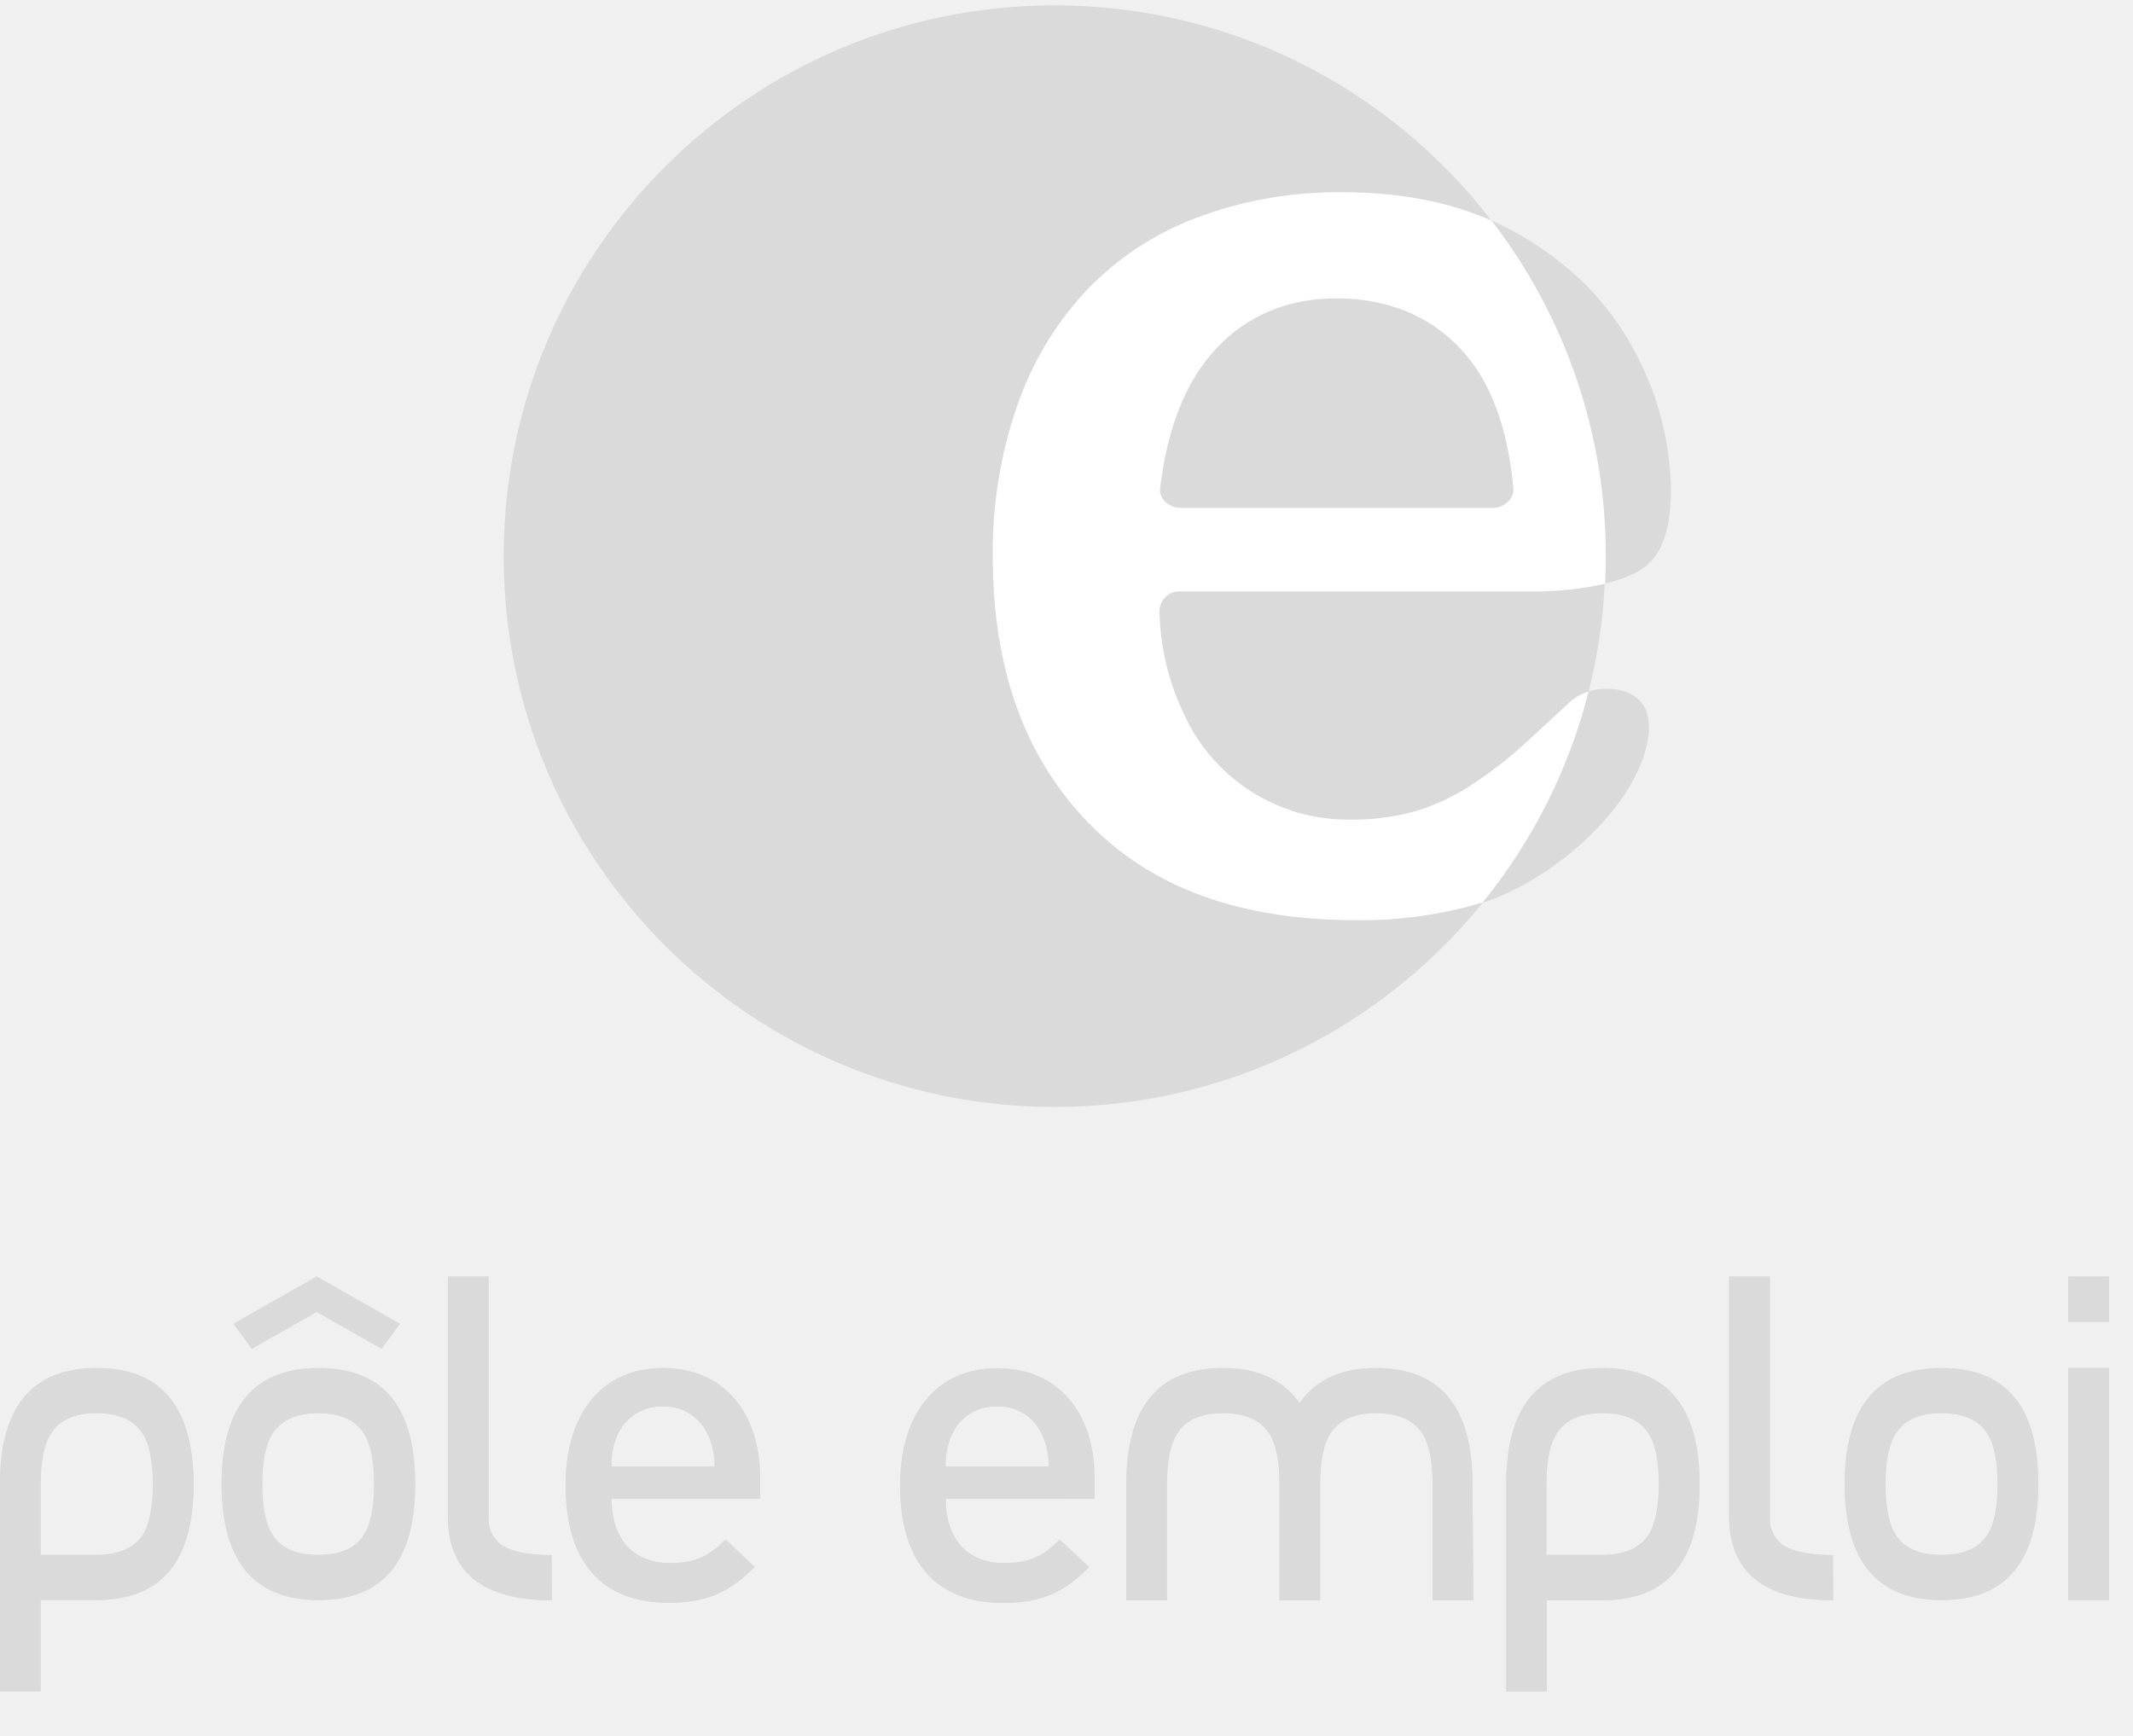
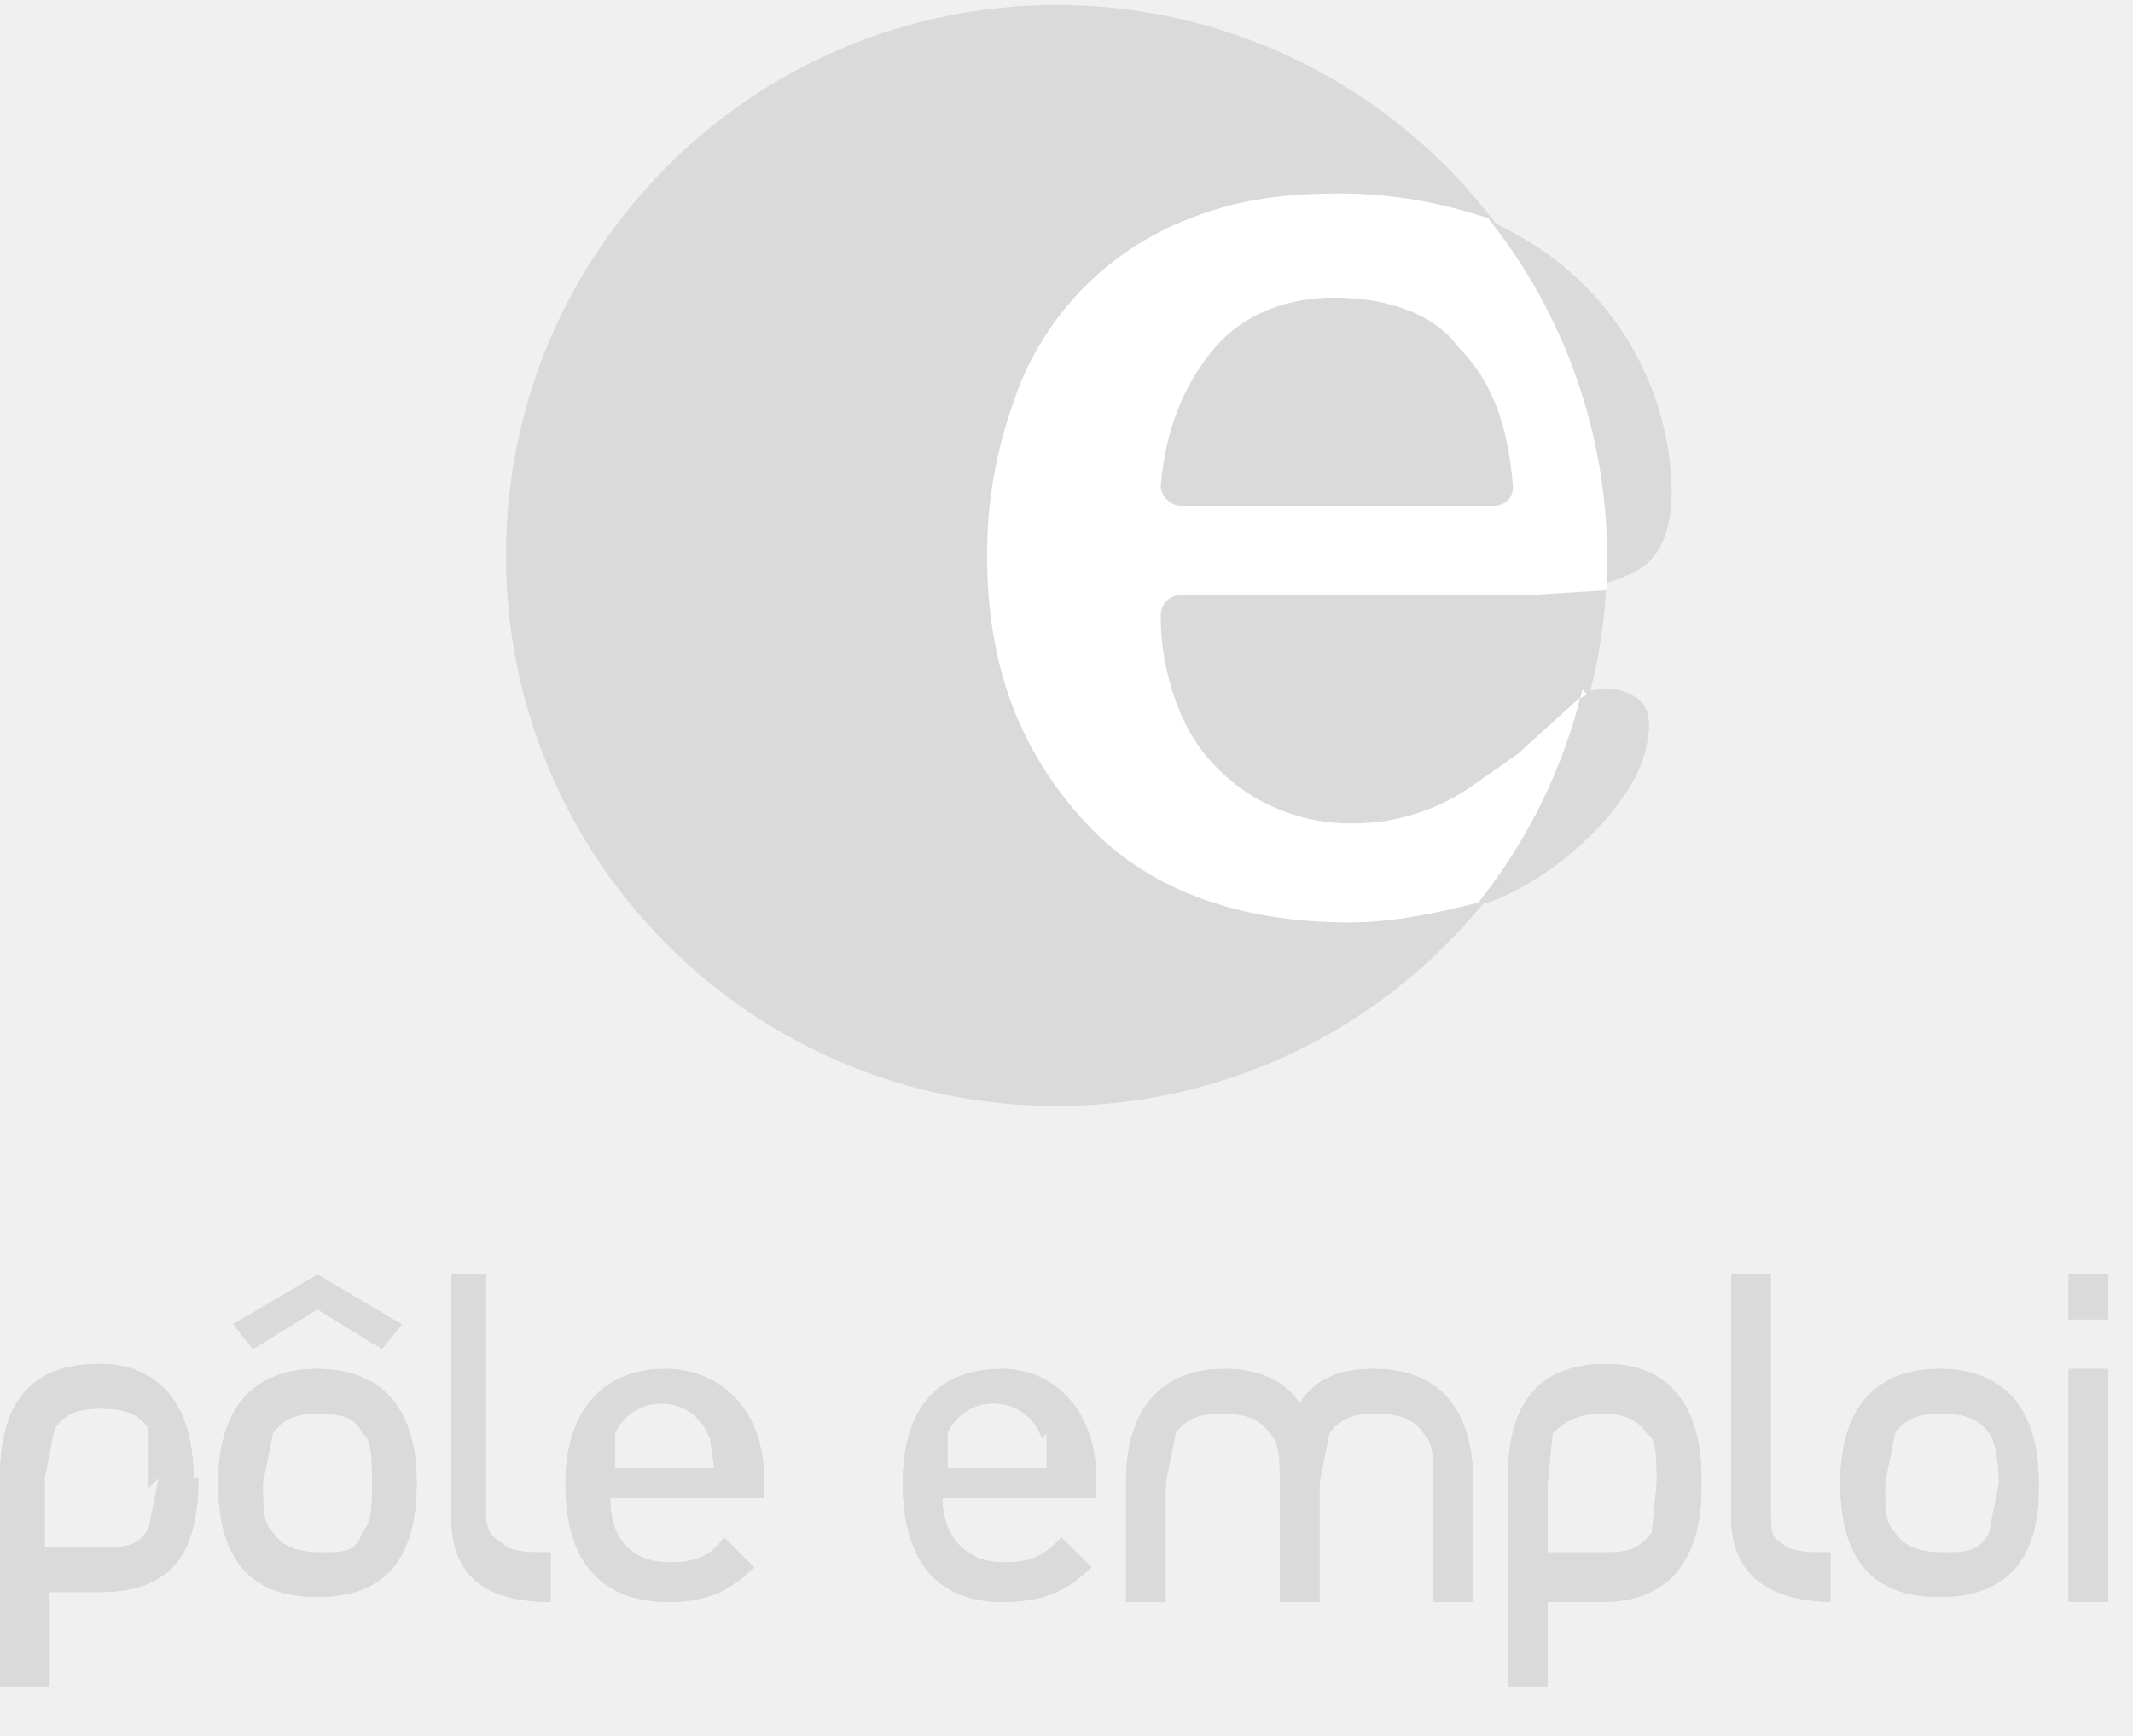
- <svg xmlns="http://www.w3.org/2000/svg" xmlns:xlink="http://www.w3.org/1999/xlink" width="43px" height="35px" viewBox="0 0 43 35" version="1.1">
+ <svg xmlns="http://www.w3.org/2000/svg" xmlns:xlink="http://www.w3.org/1999/xlink" width="43" height="35">
  <defs>
-     <path d="M6.858,0.643 C1.506,2.619 -1.231,8.559 0.745,13.911 C2.71,9.348 7.655,9.24 11.441,10.575 C15.992,11.512 21.188,11.299 20.447,7.907 C19.598,3.985 16.113,0.528 11.481,0.057 C11.132,0.022 10.783,0.004 10.435,0.004 C9.217,0.004 8.006,0.22 6.858,0.643" id="path-1" />
-     <polygon id="path-3" points="0 34.092 42.516 34.092 42.516 0.095 0 0.095" />
+     <path d="M6.9.6C1.5 2.6-1.2 8.6.7 14c2-4.6 7-4.7 10.7-3.3 4.6 1 9.8.7 9-2.7A10.2 10.2 0 0 0 7 .6" id="a" />
+     <path id="c" d="M0 34h42.5V.2H0z" />
  </defs>
-   <g id="Fd-mobile" stroke="none" stroke-width="1" fill="none" fill-rule="evenodd" transform="translate(-186, -17)">
-     <g id="Page-1" transform="translate(186, 17)">
-       <g id="Group-5" transform="translate(10.06519, 0.012987)" fill="#DADADA">
-         <path d="M13.325,9.823 C13.47,8.632 13.832,7.691 14.44,7.036 C15.07,6.354 15.902,6.006 16.875,6.009 C17.889,6.009 18.743,6.346 19.376,7.022 C19.991,7.671 20.336,8.628 20.445,9.851 C20.461,10.055 20.245,10.234 20.025,10.234 L13.748,10.234 C13.516,10.232 13.288,10.048 13.324,9.823 L13.325,9.823 Z M23.142,14.968 C23.317,14.111 22.792,13.925 22.508,13.886 C22.454,13.88 22.4,13.876 22.339,13.876 C22.069,13.865 21.804,13.956 21.597,14.129 C21.4,14.309 20.831,14.843 20.537,15.103 C20.231,15.371 19.905,15.616 19.563,15.836 C19.216,16.062 18.837,16.236 18.439,16.351 C18.023,16.464 17.593,16.518 17.162,16.512 C15.747,16.534 14.449,15.731 13.837,14.456 C13.508,13.795 13.328,13.07 13.31,12.333 C13.297,12.112 13.466,11.924 13.686,11.911 C13.702,11.91 13.718,11.911 13.734,11.912 L20.778,11.912 C21.727,11.912 22.447,11.774 22.935,11.521 C23.367,11.297 23.615,10.8 23.62,9.897 C23.612,8.896 23.353,7.912 22.869,7.035 C22.371,6.102 21.626,5.342 20.619,4.748 C19.611,4.154 18.417,3.86 16.997,3.86 C15.984,3.847 14.978,4.024 14.031,4.382 C13.183,4.703 12.42,5.212 11.799,5.871 C11.179,6.544 10.709,7.341 10.418,8.208 C10.093,9.168 9.931,10.175 9.941,11.189 C9.941,13.478 10.59,15.256 11.864,16.57 C13.138,17.883 14.924,18.539 17.27,18.541 C18.165,18.555 19.057,18.427 19.912,18.161 C21.306,17.67 22.875,16.28 23.142,14.968 Z" id="Fill-1" />
-         <path d="M11.194,0.095 C17.327,0.095 22.299,5.067 22.299,11.201 C22.299,17.334 17.327,22.306 11.194,22.306 C5.061,22.306 0.089,17.334 0.089,11.201 C0.089,5.067 5.061,0.095 11.194,0.095" id="Fill-3" />
-       </g>
-       <g id="Group-8" transform="translate(10.82278, 0.87881)">
-         <mask id="mask-2" fill="white">
-           <use xlink:href="#path-1" />
-         </mask>
-         <g id="Clip-7" />
-         <path d="M6.858,0.643 C1.506,2.619 -1.231,8.559 0.745,13.911 C2.71,9.348 7.655,9.24 11.441,10.575 C15.992,11.512 21.188,11.299 20.447,7.907 C19.598,3.985 16.113,0.528 11.481,0.057 C11.132,0.022 10.783,0.004 10.435,0.004 C9.217,0.004 8.006,0.22 6.858,0.643" id="Fill-6" mask="url(#mask-2)" />
-       </g>
-       <g id="Group-39" transform="translate(0, 0.012987)">
-         <path d="M23.389,9.817 C23.534,8.627 23.896,7.685 24.504,7.03 C25.134,6.349 25.966,6 26.939,6.003 C27.953,6.003 28.807,6.341 29.44,7.016 C30.055,7.666 30.4,8.622 30.509,9.845 C30.525,10.05 30.309,10.229 30.089,10.229 L23.812,10.229 C23.581,10.232 23.353,10.048 23.389,9.823 L23.389,9.817 Z M32.026,13.93 C31.891,13.968 31.766,14.036 31.661,14.129 C31.464,14.309 30.895,14.843 30.602,15.103 C30.295,15.371 29.969,15.616 29.627,15.836 C29.28,16.062 28.901,16.236 28.503,16.351 C28.087,16.463 27.658,16.518 27.227,16.512 C25.812,16.534 24.514,15.731 23.902,14.456 C23.573,13.795 23.393,13.07 23.375,12.333 C23.363,12.112 23.531,11.924 23.751,11.911 C23.767,11.91 23.783,11.911 23.799,11.912 L30.843,11.912 C31.352,11.92 31.861,11.868 32.358,11.756 C32.367,11.573 32.371,11.39 32.372,11.205 C32.376,8.755 31.565,6.373 30.068,4.433 C29.202,4.054 28.206,3.863 27.07,3.863 C26.057,3.849 25.051,4.026 24.104,4.384 C23.256,4.705 22.493,5.214 21.872,5.874 C21.252,6.547 20.782,7.343 20.491,8.21 C20.165,9.17 20.004,10.178 20.013,11.191 C20.013,13.48 20.663,15.258 21.937,16.572 C23.211,17.886 24.989,18.539 27.335,18.54 C28.2,18.552 29.063,18.431 29.891,18.182 C30.903,16.936 31.631,15.485 32.026,13.93 Z" id="Fill-9" fill="#FFFFFF" />
-         <path d="M3.082,29.913 C3.082,29.435 3.01,29.09 2.866,28.877 C2.687,28.612 2.38,28.479 1.944,28.479 C1.508,28.479 1.205,28.612 1.036,28.877 C0.891,29.09 0.819,29.435 0.819,29.913 L0.819,31.338 L1.946,31.338 C2.379,31.338 2.686,31.209 2.868,30.949 C3.011,30.731 3.082,30.386 3.082,29.913 M3.902,29.913 C3.902,31.469 3.25,32.248 1.948,32.248 L0.819,32.248 L0.819,34.087 L0,34.087 L0,29.914 C0,28.351 0.649,27.57 1.948,27.57 C3.247,27.57 3.898,28.351 3.902,29.913" id="Fill-11" fill="#DADADA" />
-         <path d="M7.542,29.913 C7.542,29.435 7.47,29.09 7.326,28.877 C7.154,28.612 6.851,28.479 6.419,28.479 C5.987,28.479 5.682,28.612 5.503,28.877 C5.359,29.09 5.287,29.435 5.287,29.913 C5.287,30.391 5.359,30.736 5.503,30.949 C5.681,31.209 5.986,31.338 6.419,31.338 C6.852,31.338 7.154,31.209 7.326,30.949 C7.47,30.735 7.542,30.39 7.542,29.913 Z M8.062,26.678 L7.692,27.18 L6.384,26.439 L5.077,27.18 L4.707,26.678 L6.384,25.725 L8.062,26.678 Z M8.369,29.913 C8.369,31.469 7.72,32.248 6.421,32.248 C5.122,32.248 4.471,31.469 4.468,29.913 C4.468,28.351 5.119,27.57 6.421,27.57 C7.723,27.57 8.373,28.351 8.369,29.913 Z" id="Fill-13" fill="#DADADA" />
-         <path d="M11.125,32.252 C9.728,32.252 9.029,31.687 9.029,30.557 L9.029,25.726 L9.849,25.726 L9.849,30.561 C9.831,30.766 9.912,30.967 10.065,31.103 C10.259,31.261 10.611,31.341 11.12,31.342 L11.125,32.252 Z" id="Fill-15" fill="#DADADA" />
-         <path d="M29.7,32.252 L28.881,32.252 L28.881,29.909 C28.881,29.432 28.808,29.088 28.664,28.876 C28.485,28.611 28.178,28.479 27.743,28.479 C27.308,28.479 27.004,28.611 26.83,28.876 C26.685,29.088 26.613,29.432 26.613,29.909 L26.613,32.252 L25.794,32.252 L25.794,29.909 C25.794,29.432 25.722,29.088 25.577,28.876 C25.399,28.611 25.091,28.479 24.655,28.479 C24.22,28.479 23.915,28.611 23.742,28.876 C23.598,29.088 23.525,29.432 23.525,29.909 L23.525,32.252 L22.706,32.252 L22.706,29.913 C22.706,28.351 23.356,27.57 24.654,27.57 C25.348,27.57 25.862,27.805 26.199,28.276 C26.53,27.805 27.042,27.57 27.736,27.57 C29.034,27.57 29.684,28.351 29.684,29.913 L29.7,32.252 Z" id="Fill-17" fill="#DADADA" />
-         <path d="M33.442,29.913 C33.442,29.435 33.37,29.09 33.226,28.877 C33.048,28.612 32.74,28.479 32.304,28.479 C31.867,28.479 31.563,28.612 31.39,28.877 C31.246,29.09 31.174,29.435 31.174,29.913 L31.174,31.338 L32.301,31.338 C32.733,31.338 33.041,31.209 33.223,30.949 C33.368,30.731 33.441,30.386 33.441,29.913 L33.442,29.913 Z M34.262,29.913 C34.262,31.472 33.61,32.252 32.307,32.252 L31.18,32.252 L31.18,34.092 L30.365,34.092 L30.365,29.914 C30.365,28.351 31.015,27.57 32.314,27.57 C33.612,27.57 34.262,28.351 34.262,29.913 Z" id="Fill-19" fill="#DADADA" />
-         <path d="M36.954,32.252 C35.558,32.252 34.859,31.687 34.859,30.557 L34.859,25.726 L35.678,25.726 L35.678,30.561 C35.661,30.766 35.741,30.967 35.895,31.103 C36.089,31.261 36.441,31.341 36.95,31.342 L36.954,32.252 Z" id="Fill-21" fill="#DADADA" />
-         <path d="M40.271,29.913 C40.271,29.435 40.198,29.09 40.054,28.877 C39.881,28.612 39.576,28.479 39.14,28.479 C38.703,28.479 38.399,28.612 38.226,28.877 C38.082,29.09 38.01,29.435 38.01,29.913 C38.01,30.391 38.082,30.736 38.226,30.949 C38.4,31.209 38.704,31.338 39.14,31.338 C39.575,31.338 39.88,31.209 40.054,30.949 C40.198,30.735 40.271,30.39 40.272,29.913 L40.271,29.913 Z M41.09,29.913 C41.09,31.469 40.44,32.248 39.142,32.248 C37.843,32.248 37.192,31.469 37.188,29.913 C37.188,28.351 37.839,27.57 39.142,27.57 C40.444,27.57 41.093,28.351 41.09,29.913 Z" id="Fill-23" fill="#DADADA" />
-         <mask id="mask-4" fill="white">
-           <use xlink:href="#path-3" />
-         </mask>
-         <g id="Clip-26" />
-         <path d="M41.697,32.252 L42.516,32.252 L42.516,27.57 L41.697,27.57 L41.697,32.252 Z M41.697,26.635 L42.516,26.635 L42.516,25.726 L41.697,25.726 L41.697,26.635 Z" id="Fill-25" fill="#DADADA" mask="url(#mask-4)" />
-         <path d="M14.276,28.928 C14.123,28.563 13.761,28.331 13.365,28.345 C12.967,28.331 12.601,28.562 12.444,28.928 C12.359,29.127 12.319,29.341 12.326,29.557 L14.405,29.557 C14.41,29.341 14.368,29.126 14.28,28.928 L14.276,28.928 Z M12.328,30.204 C12.328,30.997 12.747,31.503 13.505,31.503 C14.024,31.503 14.298,31.357 14.626,31.029 L15.214,31.581 C14.74,32.055 14.293,32.302 13.482,32.302 C12.324,32.302 11.403,31.691 11.403,29.932 C11.403,28.436 12.178,27.57 13.363,27.57 C14.603,27.57 15.323,28.481 15.323,29.794 L15.323,30.204 L12.328,30.204 Z" id="Fill-27" fill="#DADADA" mask="url(#mask-4)" />
-         <path d="M21.014,28.928 C20.86,28.563 20.498,28.331 20.102,28.345 C19.704,28.331 19.338,28.562 19.181,28.928 C19.096,29.127 19.056,29.341 19.063,29.557 L21.142,29.557 C21.147,29.341 21.104,29.126 21.016,28.928 L21.014,28.928 Z M19.065,30.204 C19.065,30.997 19.484,31.503 20.242,31.503 C20.761,31.503 21.035,31.357 21.363,31.029 L21.956,31.585 C21.482,32.059 21.035,32.306 20.225,32.306 C19.067,32.306 18.146,31.696 18.146,29.936 C18.146,28.44 18.92,27.574 20.106,27.574 C21.346,27.574 22.066,28.486 22.066,29.798 L22.066,30.209 L19.065,30.204 Z" id="Fill-28" fill="#DADADA" mask="url(#mask-4)" />
-         <path d="M3.082,29.913 C3.082,29.435 3.01,29.09 2.866,28.877 C2.687,28.612 2.38,28.479 1.944,28.479 C1.508,28.479 1.205,28.612 1.036,28.877 C0.891,29.09 0.819,29.435 0.819,29.913 L0.819,31.338 L1.946,31.338 C2.379,31.338 2.686,31.209 2.868,30.949 C3.011,30.731 3.082,30.386 3.082,29.913 M3.902,29.913 C3.902,31.469 3.25,32.248 1.948,32.248 L0.819,32.248 L0.819,34.087 L0,34.087 L0,29.914 C0,28.351 0.649,27.57 1.948,27.57 C3.247,27.57 3.898,28.351 3.902,29.913" id="Fill-29" fill="#DADADA" mask="url(#mask-4)" />
-         <path d="M7.542,29.913 C7.542,29.435 7.47,29.09 7.326,28.877 C7.154,28.612 6.851,28.479 6.419,28.479 C5.987,28.479 5.682,28.612 5.503,28.877 C5.359,29.09 5.287,29.435 5.287,29.913 C5.287,30.391 5.359,30.736 5.503,30.949 C5.681,31.209 5.986,31.338 6.419,31.338 C6.852,31.338 7.154,31.209 7.326,30.949 C7.47,30.735 7.542,30.39 7.542,29.913 Z M8.062,26.678 L7.692,27.18 L6.384,26.439 L5.077,27.18 L4.707,26.678 L6.384,25.725 L8.062,26.678 Z M8.369,29.913 C8.369,31.469 7.72,32.248 6.421,32.248 C5.122,32.248 4.471,31.469 4.468,29.913 C4.468,28.351 5.119,27.57 6.421,27.57 C7.723,27.57 8.373,28.351 8.369,29.913 Z" id="Fill-30" fill="#DADADA" mask="url(#mask-4)" />
-         <path d="M11.125,32.252 C9.728,32.252 9.029,31.687 9.029,30.557 L9.029,25.726 L9.849,25.726 L9.849,30.561 C9.831,30.766 9.912,30.967 10.065,31.103 C10.259,31.261 10.611,31.341 11.12,31.342 L11.125,32.252 Z" id="Fill-31" fill="#DADADA" mask="url(#mask-4)" />
-         <path d="M29.7,32.252 L28.881,32.252 L28.881,29.909 C28.881,29.432 28.808,29.088 28.664,28.876 C28.485,28.611 28.178,28.479 27.743,28.479 C27.308,28.479 27.004,28.611 26.83,28.876 C26.685,29.088 26.613,29.432 26.613,29.909 L26.613,32.252 L25.794,32.252 L25.794,29.909 C25.794,29.432 25.722,29.088 25.577,28.876 C25.399,28.611 25.091,28.479 24.655,28.479 C24.22,28.479 23.915,28.611 23.742,28.876 C23.598,29.088 23.525,29.432 23.525,29.909 L23.525,32.252 L22.706,32.252 L22.706,29.913 C22.706,28.351 23.356,27.57 24.654,27.57 C25.348,27.57 25.862,27.805 26.199,28.276 C26.53,27.805 27.042,27.57 27.736,27.57 C29.034,27.57 29.684,28.351 29.684,29.913 L29.7,32.252 Z" id="Fill-32" fill="#DADADA" mask="url(#mask-4)" />
-         <path d="M33.442,29.913 C33.442,29.435 33.37,29.09 33.226,28.877 C33.048,28.612 32.74,28.479 32.304,28.479 C31.867,28.479 31.563,28.612 31.39,28.877 C31.246,29.09 31.174,29.435 31.174,29.913 L31.174,31.338 L32.301,31.338 C32.733,31.338 33.041,31.209 33.223,30.949 C33.368,30.731 33.441,30.386 33.441,29.913 L33.442,29.913 Z M34.262,29.913 C34.262,31.472 33.61,32.252 32.307,32.252 L31.18,32.252 L31.18,34.092 L30.365,34.092 L30.365,29.914 C30.365,28.351 31.015,27.57 32.314,27.57 C33.612,27.57 34.262,28.351 34.262,29.913 Z" id="Fill-33" fill="#DADADA" mask="url(#mask-4)" />
-         <path d="M36.954,32.252 C35.558,32.252 34.859,31.687 34.859,30.557 L34.859,25.726 L35.678,25.726 L35.678,30.561 C35.661,30.766 35.741,30.967 35.895,31.103 C36.089,31.261 36.441,31.341 36.95,31.342 L36.954,32.252 Z" id="Fill-34" fill="#DADADA" mask="url(#mask-4)" />
-         <path d="M40.271,29.913 C40.271,29.435 40.198,29.09 40.054,28.877 C39.881,28.612 39.576,28.479 39.14,28.479 C38.703,28.479 38.399,28.612 38.226,28.877 C38.082,29.09 38.01,29.435 38.01,29.913 C38.01,30.391 38.082,30.736 38.226,30.949 C38.4,31.209 38.704,31.338 39.14,31.338 C39.575,31.338 39.88,31.209 40.054,30.949 C40.198,30.735 40.271,30.39 40.272,29.913 L40.271,29.913 Z M41.09,29.913 C41.09,31.469 40.44,32.248 39.142,32.248 C37.843,32.248 37.192,31.469 37.188,29.913 C37.188,28.351 37.839,27.57 39.142,27.57 C40.444,27.57 41.093,28.351 41.09,29.913 Z" id="Fill-35" fill="#DADADA" mask="url(#mask-4)" />
-         <path d="M41.697,32.252 L42.516,32.252 L42.516,27.57 L41.697,27.57 L41.697,32.252 Z M41.697,26.635 L42.516,26.635 L42.516,25.726 L41.697,25.726 L41.697,26.635 Z" id="Fill-36" fill="#DADADA" mask="url(#mask-4)" />
-         <path d="M14.276,28.928 C14.123,28.563 13.761,28.331 13.365,28.345 C12.967,28.331 12.601,28.562 12.444,28.928 C12.359,29.127 12.319,29.341 12.326,29.557 L14.405,29.557 C14.41,29.341 14.368,29.126 14.28,28.928 L14.276,28.928 Z M12.328,30.204 C12.328,30.997 12.747,31.503 13.505,31.503 C14.024,31.503 14.298,31.357 14.626,31.029 L15.214,31.581 C14.74,32.055 14.293,32.302 13.482,32.302 C12.324,32.302 11.403,31.691 11.403,29.932 C11.403,28.436 12.178,27.57 13.363,27.57 C14.603,27.57 15.323,28.481 15.323,29.794 L15.323,30.204 L12.328,30.204 Z" id="Fill-37" fill="#DADADA" mask="url(#mask-4)" />
-         <path d="M21.014,28.928 C20.86,28.563 20.498,28.331 20.102,28.345 C19.704,28.331 19.338,28.562 19.181,28.928 C19.096,29.127 19.056,29.341 19.063,29.557 L21.142,29.557 C21.147,29.341 21.104,29.126 21.016,28.928 L21.014,28.928 Z M19.065,30.204 C19.065,30.997 19.484,31.503 20.242,31.503 C20.761,31.503 21.035,31.357 21.363,31.029 L21.956,31.585 C21.482,32.059 21.035,32.306 20.225,32.306 C19.067,32.306 18.146,31.696 18.146,29.936 C18.146,28.44 18.92,27.574 20.106,27.574 C21.346,27.574 22.066,28.486 22.066,29.798 L22.066,30.209 L19.065,30.204 Z" id="Fill-38" fill="#DADADA" mask="url(#mask-4)" />
-       </g>
+   <g fill="none" fill-rule="evenodd">
+     <g fill="#DADADA">
+       <path d="M23.4 9.8c.1-1.2.5-2.1 1.1-2.8.6-.6 1.5-1 2.4-1 1 0 2 .4 2.5 1 .7.7 1 1.6 1.1 2.9 0 .2-.2.3-.4.3h-6.3c-.2 0-.4-.1-.4-.4zm9.8 5.2c.2-.9-.3-1-.6-1.1h-.2a1 1 0 0 0-.7.2l-1.1 1-1 .7a4.2 4.2 0 0 1-2.4.7c-1.4 0-2.7-.8-3.3-2a5 5 0 0 1-.5-2.2.4.4 0 0 1 .4-.4h7c1 0 1.7-.1 2.2-.4.4-.2.7-.7.7-1.6a6 6 0 0 0-3-5.1 7 7 0 0 0-3.6-1c-1 0-2 .2-3 .6a6 6 0 0 0-3.6 3.8 9 9 0 0 0-.5 3c0 2.3.7 4 2 5.4 1.2 1.3 3 2 5.3 2 1 0 1.8-.2 2.7-.4 1.4-.5 3-2 3.2-3.2z" />
+       <path d="M21.3.1a11.1 11.1 0 1 1 0 22.2 11.1 11.1 0 0 1 0-22.2" />
+     </g>
+     <g transform="translate(10.8 .9)">
+       <mask id="b" fill="#fff">
+         <use xlink:href="#a" />
+       </mask>
+       <path d="M6.9.6C1.5 2.6-1.2 8.6.7 14c2-4.6 7-4.7 10.7-3.3 4.6 1 9.8.7 9-2.7A10.2 10.2 0 0 0 7 .6" mask="url(#b)" />
+     </g>
+     <g>
+       <path d="M23.4 9.8c.1-1.2.5-2.1 1.1-2.8.6-.7 1.5-1 2.4-1 1 0 2 .3 2.5 1 .7.7 1 1.6 1.1 2.8 0 .3-.2.4-.4.4h-6.3c-.2 0-.4-.2-.4-.4zM32 14a1 1 0 0 0-.3.2l-1.1 1-1 .7a4.2 4.2 0 0 1-2.4.7c-1.4 0-2.7-.8-3.3-2a5 5 0 0 1-.5-2.2.4.4 0 0 1 .4-.4h7l1.6-.1v-.6A11 11 0 0 0 30 4.4c-.9-.3-1.9-.5-3-.5-1 0-2 .1-3 .5a6 6 0 0 0-3.6 3.8 9 9 0 0 0-.5 3c0 2.3.7 4 2 5.4 1.2 1.3 3 2 5.3 2 .9 0 1.8-.2 2.6-.4a11 11 0 0 0 2.1-4.3z" fill="#FFF" />
+       <path d="M3 30L3 28.8c-.2-.3-.5-.4-1-.4-.4 0-.7.1-.9.4l-.2 1v1.4H2c.5 0 .8 0 1-.4l.2-1m.8 0c0 1.6-.6 2.3-2 2.3H1v1.9H0v-4.2c0-1.5.6-2.3 2-2.3 1.2 0 1.9.8 1.9 2.3M7.5 30c0-.6 0-1-.2-1.1-.1-.3-.4-.4-.9-.4-.4 0-.7.1-.9.4l-.2 1c0 .5 0 .8.2 1 .2.3.5.4 1 .4.4 0 .7 0 .8-.4.2-.2.2-.5.2-1zm.6-3.3l-.4.5-1.3-.8-1.3.8-.4-.5 1.7-1 1.7 1zm.3 3.2c0 1.6-.7 2.3-2 2.3s-2-.7-2-2.3c0-1.5.7-2.3 2-2.3s2 .8 2 2.3zM11.1 32.3c-1.4 0-2-.6-2-1.7v-4.9h.7v4.9c0 .2.1.4.3.5.2.2.5.2 1 .2v1zM29.7 32.3h-.8v-2.4c0-.5 0-.8-.2-1-.2-.3-.5-.4-1-.4-.4 0-.7.1-.9.4l-.2 1v2.4h-.8v-2.4c0-.5 0-.8-.2-1-.2-.3-.5-.4-1-.4-.4 0-.7.1-.9.4l-.2 1v2.4h-.8v-2.4c0-1.5.7-2.3 2-2.3.6 0 1.2.2 1.5.7.3-.5.8-.7 1.5-.7 1.3 0 2 .8 2 2.3v2.4zM33.4 30c0-.6 0-1-.2-1.1-.2-.3-.5-.4-.9-.4s-.7.1-1 .4l-.1 1v1.4h1.1c.4 0 .7 0 1-.4l.1-1zm.9 0c0 1.5-.7 2.3-2 2.3h-1.1V34h-.8v-4.2c0-1.5.6-2.3 2-2.3 1.2 0 1.9.8 1.9 2.3zM37 32.3c-1.4 0-2.1-.6-2.1-1.7v-4.9h.8v4.9c0 .2 0 .4.2.5.2.2.5.2 1 .2v1zM40.3 30c0-.6-.1-1-.2-1.1-.2-.3-.5-.4-1-.4-.4 0-.7.1-.9.4l-.2 1c0 .5 0 .8.2 1 .2.3.5.4 1 .4.4 0 .7 0 .9-.4l.2-1zm.8 0c0 1.5-.7 2.2-2 2.2s-2-.7-2-2.3c0-1.5.7-2.3 2-2.3s2 .8 2 2.3z" fill="#DADADA" />
+       <mask id="d" fill="#fff">
+         <use xlink:href="#c" />
+       </mask>
+       <path d="M41.7 32.3h.8v-4.7h-.8v4.7zm0-5.7h.8v-.9h-.8v1zM14.3 29a1 1 0 0 0-1-.7 1 1 0 0 0-.9.6v.7h2l-.1-.7zm-2 1.2c0 .8.4 1.3 1.2 1.3.5 0 .8-.1 1.1-.5l.6.6c-.5.5-1 .7-1.7.7-1.2 0-2.1-.6-2.1-2.4 0-1.5.8-2.3 2-2.3s2 .9 2 2.2v.4h-3zM21 29a1 1 0 0 0-.9-.7 1 1 0 0 0-1 .6v.7h2v-.7zm-2 1.2c0 .8.5 1.3 1.2 1.3.6 0 .8-.1 1.2-.5l.6.6c-.5.5-1 .7-1.8.7-1.1 0-2-.6-2-2.4 0-1.5.7-2.3 2-2.3 1.1 0 1.9.9 1.9 2.2v.4h-3zM3 30L3 28.8c-.2-.3-.5-.4-1-.4-.4 0-.7.1-.9.4l-.2 1v1.4H2c.5 0 .8 0 1-.4l.2-1m.8 0c0 1.6-.6 2.3-2 2.3H1v1.9H0v-4.2c0-1.5.6-2.3 2-2.3 1.2 0 1.9.8 1.9 2.3M7.5 30c0-.6 0-1-.2-1.1-.1-.3-.4-.4-.9-.4-.4 0-.7.1-.9.4l-.2 1c0 .5 0 .8.2 1 .2.3.5.4 1 .4.4 0 .7 0 .8-.4.2-.2.2-.5.2-1zm.6-3.3l-.4.5-1.3-.8-1.3.8-.4-.5 1.7-1 1.7 1zm.3 3.2c0 1.6-.7 2.3-2 2.3s-2-.7-2-2.3c0-1.5.7-2.3 2-2.3s2 .8 2 2.3zM11.1 32.3c-1.4 0-2-.6-2-1.7v-4.9h.7v4.9c0 .2.1.4.3.5.2.2.5.2 1 .2v1zM29.7 32.3h-.8v-2.4c0-.5 0-.8-.2-1-.2-.3-.5-.4-1-.4-.4 0-.7.1-.9.4l-.2 1v2.4h-.8v-2.4c0-.5 0-.8-.2-1-.2-.3-.5-.4-1-.4-.4 0-.7.1-.9.4l-.2 1v2.4h-.8v-2.4c0-1.5.7-2.3 2-2.3.6 0 1.2.2 1.5.7.3-.5.8-.7 1.5-.7 1.3 0 2 .8 2 2.3v2.4zM33.4 30c0-.6 0-1-.2-1.1-.2-.3-.5-.4-.9-.4s-.7.1-1 .4l-.1 1v1.4h1.1c.4 0 .7 0 1-.4l.1-1zm.9 0c0 1.5-.7 2.3-2 2.3h-1.1V34h-.8v-4.2c0-1.5.6-2.3 2-2.3 1.2 0 1.9.8 1.9 2.3zM37 32.3c-1.4 0-2.1-.6-2.1-1.7v-4.9h.8v4.9c0 .2 0 .4.2.5.2.2.5.2 1 .2v1zM40.3 30c0-.6-.1-1-.2-1.1-.2-.3-.5-.4-1-.4-.4 0-.7.1-.9.4l-.2 1c0 .5 0 .8.2 1 .2.3.5.4 1 .4.4 0 .7 0 .9-.4l.2-1zm.8 0c0 1.5-.7 2.2-2 2.2s-2-.7-2-2.3c0-1.5.7-2.3 2-2.3s2 .8 2 2.3z" fill="#DADADA" mask="url(#d)" />
+       <path d="M41.7 32.3h.8v-4.7h-.8v4.7zm0-5.7h.8v-.9h-.8v1zM14.3 29a1 1 0 0 0-1-.7 1 1 0 0 0-.9.6v.7h2l-.1-.7zm-2 1.2c0 .8.4 1.3 1.2 1.3.5 0 .8-.1 1.1-.5l.6.6c-.5.5-1 .7-1.7.7-1.2 0-2.1-.6-2.1-2.4 0-1.5.8-2.3 2-2.3s2 .9 2 2.2v.4h-3zM21 29a1 1 0 0 0-.9-.7 1 1 0 0 0-1 .6v.7h2v-.7zm-2 1.2c0 .8.5 1.3 1.2 1.3.6 0 .8-.1 1.2-.5l.6.6c-.5.5-1 .7-1.8.7-1.1 0-2-.6-2-2.4 0-1.5.7-2.3 2-2.3 1.1 0 1.9.9 1.9 2.2v.4h-3z" fill="#DADADA" mask="url(#d)" />
    </g>
  </g>
</svg>
